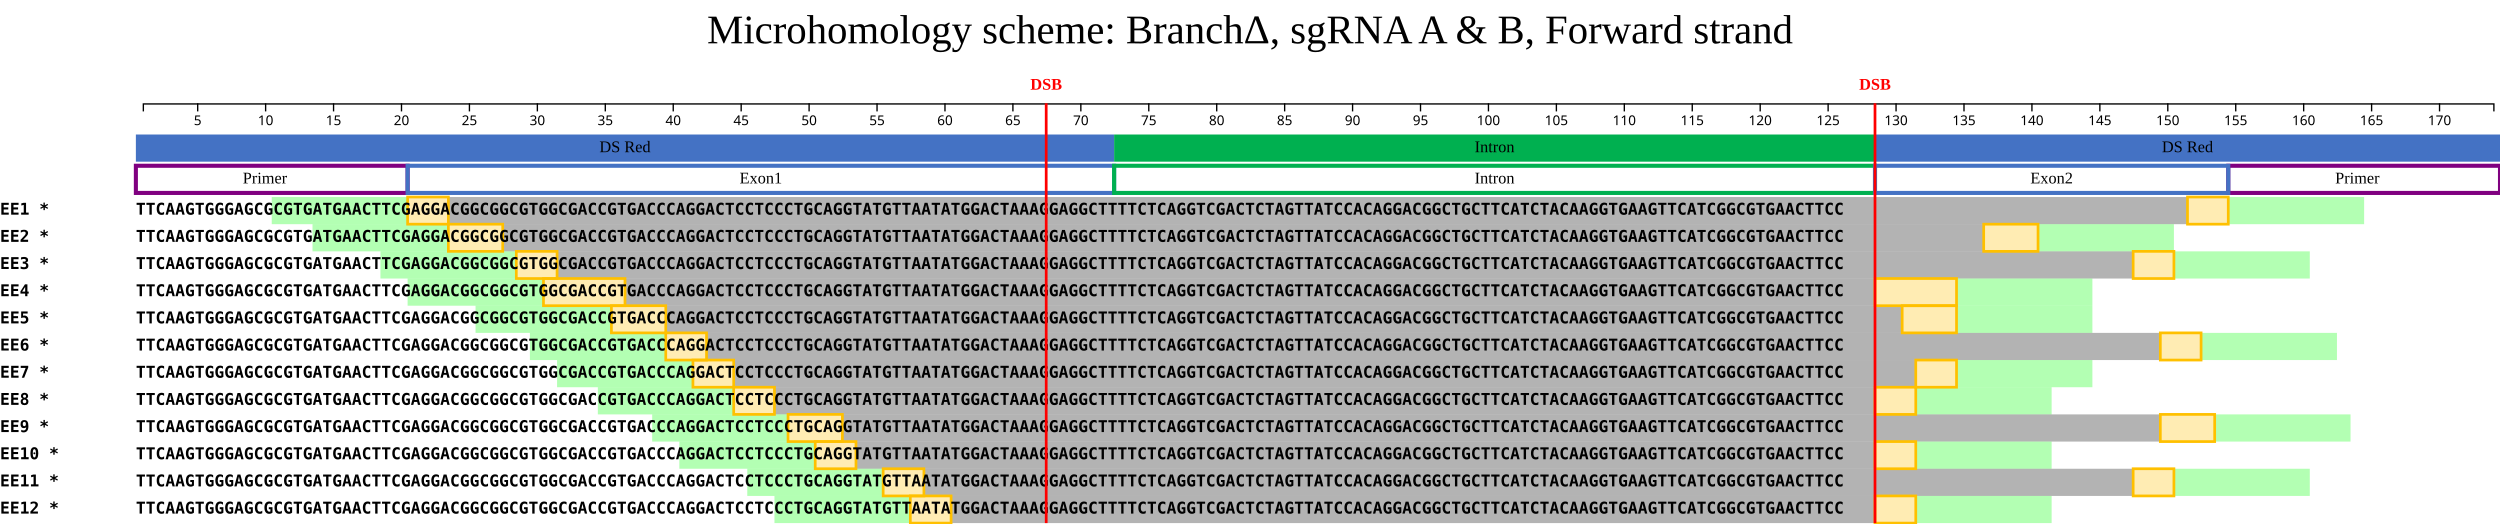
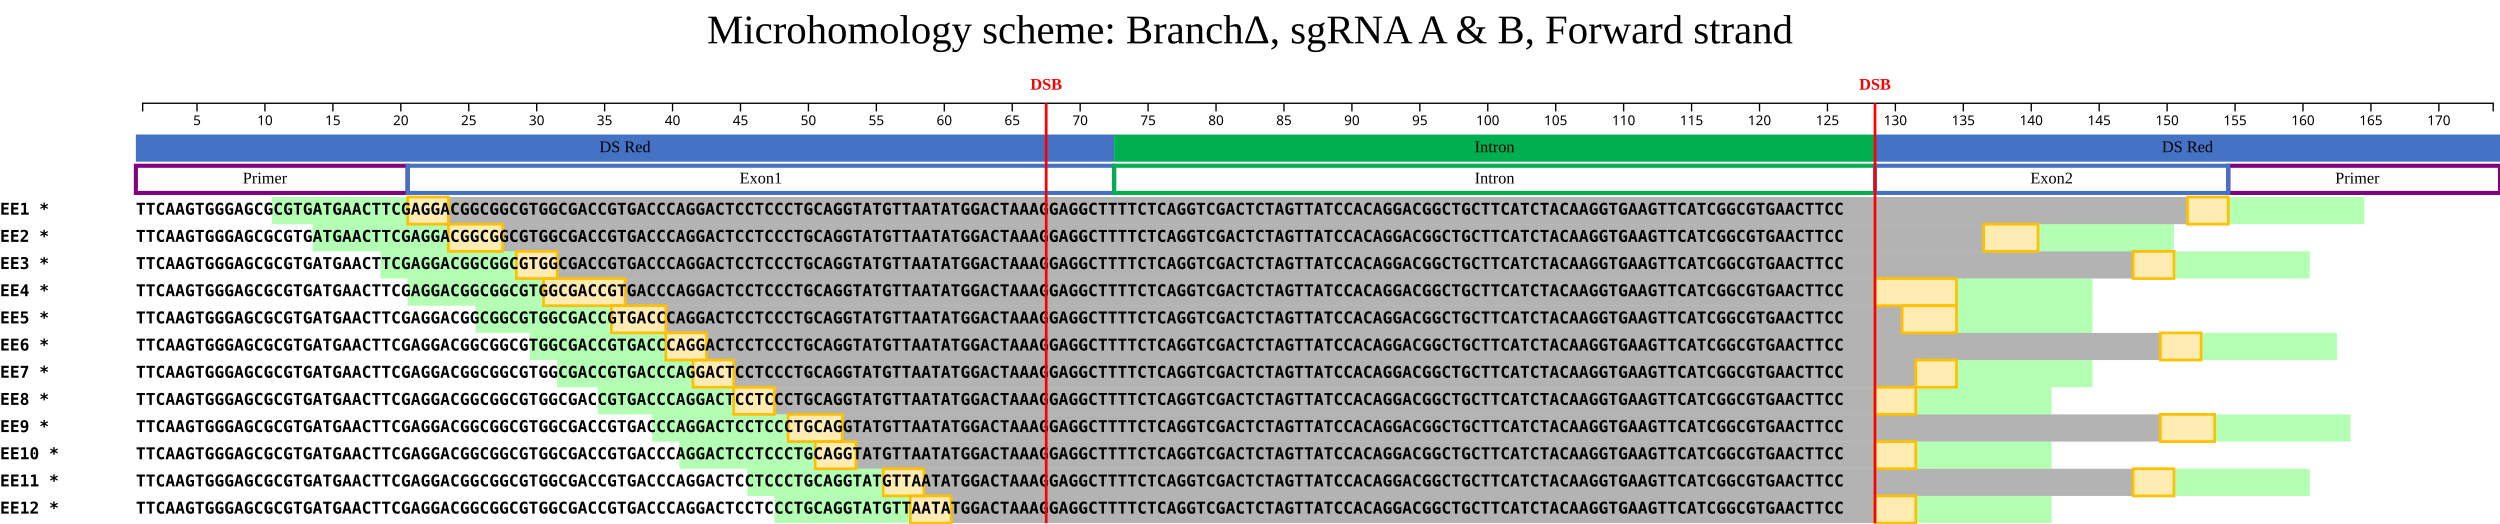
<svg width="1840" height="385">
  <g width="1840" height="50">
    <text x="920" y="25" style="text-anchor: middle; dominant-baseline: middle; overflow: visible; font-size: 30px;">Microhomology scheme: BranchΔ, sgRNA A &amp; B, Forward strand</text>
  </g>
  <g transform="translate(0, 53)" width="1840" height="332">
    <g transform="translate(100, 23)" width="1740" height="20">
      <g fill="none" font-size="10" font-family="sans-serif" text-anchor="middle">
-         <path class="domain" stroke="currentColor" d="M5.5,6V0.5H1735.5V6" />
-         <g class="tick" opacity="1" transform="translate(45.5,0)">
+         <path class="domain" stroke="currentColor" d="M5,6V0H1735V6" />
+         <g class="tick" opacity="1" transform="translate(45,0)">
          <line stroke="currentColor" y2="6" />
          <text fill="currentColor" y="9" dy="0.71em">5</text>
        </g>
-         <g class="tick" opacity="1" transform="translate(95.5,0)">
+         <g class="tick" opacity="1" transform="translate(95,0)">
          <line stroke="currentColor" y2="6" />
          <text fill="currentColor" y="9" dy="0.71em">10</text>
        </g>
-         <g class="tick" opacity="1" transform="translate(145.5,0)">
+         <g class="tick" opacity="1" transform="translate(145,0)">
          <line stroke="currentColor" y2="6" />
          <text fill="currentColor" y="9" dy="0.71em">15</text>
        </g>
-         <g class="tick" opacity="1" transform="translate(195.5,0)">
+         <g class="tick" opacity="1" transform="translate(195,0)">
          <line stroke="currentColor" y2="6" />
          <text fill="currentColor" y="9" dy="0.71em">20</text>
        </g>
-         <g class="tick" opacity="1" transform="translate(245.5,0)">
+         <g class="tick" opacity="1" transform="translate(245,0)">
          <line stroke="currentColor" y2="6" />
          <text fill="currentColor" y="9" dy="0.71em">25</text>
        </g>
-         <g class="tick" opacity="1" transform="translate(295.5,0)">
+         <g class="tick" opacity="1" transform="translate(295,0)">
          <line stroke="currentColor" y2="6" />
          <text fill="currentColor" y="9" dy="0.71em">30</text>
        </g>
-         <g class="tick" opacity="1" transform="translate(345.5,0)">
+         <g class="tick" opacity="1" transform="translate(345,0)">
          <line stroke="currentColor" y2="6" />
          <text fill="currentColor" y="9" dy="0.71em">35</text>
        </g>
-         <g class="tick" opacity="1" transform="translate(395.5,0)">
+         <g class="tick" opacity="1" transform="translate(395,0)">
          <line stroke="currentColor" y2="6" />
          <text fill="currentColor" y="9" dy="0.71em">40</text>
        </g>
-         <g class="tick" opacity="1" transform="translate(445.5,0)">
+         <g class="tick" opacity="1" transform="translate(445,0)">
          <line stroke="currentColor" y2="6" />
          <text fill="currentColor" y="9" dy="0.71em">45</text>
        </g>
-         <g class="tick" opacity="1" transform="translate(495.5,0)">
+         <g class="tick" opacity="1" transform="translate(495,0)">
          <line stroke="currentColor" y2="6" />
          <text fill="currentColor" y="9" dy="0.71em">50</text>
        </g>
-         <g class="tick" opacity="1" transform="translate(545.5,0)">
+         <g class="tick" opacity="1" transform="translate(545,0)">
          <line stroke="currentColor" y2="6" />
          <text fill="currentColor" y="9" dy="0.71em">55</text>
        </g>
-         <g class="tick" opacity="1" transform="translate(595.5,0)">
+         <g class="tick" opacity="1" transform="translate(595,0)">
          <line stroke="currentColor" y2="6" />
          <text fill="currentColor" y="9" dy="0.71em">60</text>
        </g>
-         <g class="tick" opacity="1" transform="translate(645.5,0)">
+         <g class="tick" opacity="1" transform="translate(645,0)">
          <line stroke="currentColor" y2="6" />
          <text fill="currentColor" y="9" dy="0.71em">65</text>
        </g>
-         <g class="tick" opacity="1" transform="translate(695.5,0)">
+         <g class="tick" opacity="1" transform="translate(695,0)">
          <line stroke="currentColor" y2="6" />
          <text fill="currentColor" y="9" dy="0.71em">70</text>
        </g>
-         <g class="tick" opacity="1" transform="translate(745.5,0)">
+         <g class="tick" opacity="1" transform="translate(745,0)">
          <line stroke="currentColor" y2="6" />
          <text fill="currentColor" y="9" dy="0.71em">75</text>
        </g>
-         <g class="tick" opacity="1" transform="translate(795.5,0)">
+         <g class="tick" opacity="1" transform="translate(795,0)">
          <line stroke="currentColor" y2="6" />
          <text fill="currentColor" y="9" dy="0.71em">80</text>
        </g>
-         <g class="tick" opacity="1" transform="translate(845.5,0)">
+         <g class="tick" opacity="1" transform="translate(845,0)">
          <line stroke="currentColor" y2="6" />
          <text fill="currentColor" y="9" dy="0.71em">85</text>
        </g>
-         <g class="tick" opacity="1" transform="translate(895.5,0)">
+         <g class="tick" opacity="1" transform="translate(895,0)">
          <line stroke="currentColor" y2="6" />
          <text fill="currentColor" y="9" dy="0.71em">90</text>
        </g>
-         <g class="tick" opacity="1" transform="translate(945.5,0)">
+         <g class="tick" opacity="1" transform="translate(945,0)">
          <line stroke="currentColor" y2="6" />
          <text fill="currentColor" y="9" dy="0.71em">95</text>
        </g>
-         <g class="tick" opacity="1" transform="translate(995.5,0)">
+         <g class="tick" opacity="1" transform="translate(995,0)">
          <line stroke="currentColor" y2="6" />
          <text fill="currentColor" y="9" dy="0.71em">100</text>
        </g>
-         <g class="tick" opacity="1" transform="translate(1045.5,0)">
+         <g class="tick" opacity="1" transform="translate(1045,0)">
          <line stroke="currentColor" y2="6" />
          <text fill="currentColor" y="9" dy="0.71em">105</text>
        </g>
-         <g class="tick" opacity="1" transform="translate(1095.5,0)">
+         <g class="tick" opacity="1" transform="translate(1095,0)">
          <line stroke="currentColor" y2="6" />
          <text fill="currentColor" y="9" dy="0.71em">110</text>
        </g>
-         <g class="tick" opacity="1" transform="translate(1145.5,0)">
+         <g class="tick" opacity="1" transform="translate(1145,0)">
          <line stroke="currentColor" y2="6" />
          <text fill="currentColor" y="9" dy="0.71em">115</text>
        </g>
-         <g class="tick" opacity="1" transform="translate(1195.5,0)">
+         <g class="tick" opacity="1" transform="translate(1195,0)">
          <line stroke="currentColor" y2="6" />
          <text fill="currentColor" y="9" dy="0.71em">120</text>
        </g>
-         <g class="tick" opacity="1" transform="translate(1245.5,0)">
+         <g class="tick" opacity="1" transform="translate(1245,0)">
          <line stroke="currentColor" y2="6" />
          <text fill="currentColor" y="9" dy="0.71em">125</text>
        </g>
-         <g class="tick" opacity="1" transform="translate(1295.5,0)">
+         <g class="tick" opacity="1" transform="translate(1295,0)">
          <line stroke="currentColor" y2="6" />
          <text fill="currentColor" y="9" dy="0.71em">130</text>
        </g>
-         <g class="tick" opacity="1" transform="translate(1345.5,0)">
+         <g class="tick" opacity="1" transform="translate(1345,0)">
          <line stroke="currentColor" y2="6" />
          <text fill="currentColor" y="9" dy="0.71em">135</text>
        </g>
-         <g class="tick" opacity="1" transform="translate(1395.5,0)">
+         <g class="tick" opacity="1" transform="translate(1395,0)">
          <line stroke="currentColor" y2="6" />
          <text fill="currentColor" y="9" dy="0.71em">140</text>
        </g>
-         <g class="tick" opacity="1" transform="translate(1445.5,0)">
+         <g class="tick" opacity="1" transform="translate(1445,0)">
          <line stroke="currentColor" y2="6" />
          <text fill="currentColor" y="9" dy="0.71em">145</text>
        </g>
-         <g class="tick" opacity="1" transform="translate(1495.5,0)">
+         <g class="tick" opacity="1" transform="translate(1495,0)">
          <line stroke="currentColor" y2="6" />
          <text fill="currentColor" y="9" dy="0.71em">150</text>
        </g>
-         <g class="tick" opacity="1" transform="translate(1545.5,0)">
+         <g class="tick" opacity="1" transform="translate(1545,0)">
          <line stroke="currentColor" y2="6" />
          <text fill="currentColor" y="9" dy="0.71em">155</text>
        </g>
-         <g class="tick" opacity="1" transform="translate(1595.5,0)">
+         <g class="tick" opacity="1" transform="translate(1595,0)">
          <line stroke="currentColor" y2="6" />
          <text fill="currentColor" y="9" dy="0.71em">160</text>
        </g>
-         <g class="tick" opacity="1" transform="translate(1645.5,0)">
+         <g class="tick" opacity="1" transform="translate(1645,0)">
          <line stroke="currentColor" y2="6" />
          <text fill="currentColor" y="9" dy="0.71em">165</text>
        </g>
-         <g class="tick" opacity="1" transform="translate(1695.5,0)">
+         <g class="tick" opacity="1" transform="translate(1695,0)">
          <line stroke="currentColor" y2="6" />
          <text fill="currentColor" y="9" dy="0.71em">170</text>
        </g>
      </g>
    </g>
    <g transform="translate(100, 46)" width="1740" height="20" style="overflow: visible;">
      <rect x="0" y="0" width="720" height="20" style="fill: rgb(68, 114, 196);" />
      <text text-anchor="middle" transform="translate(360, 10)" dy=".5ex">DS Red</text>
      <rect x="720" y="0" width="560" height="20" style="fill: rgb(0, 176, 80);" />
      <text text-anchor="middle" transform="translate(1000, 10)" dy=".5ex">Intron</text>
      <rect x="1280" y="0" width="460" height="20" style="fill: rgb(68, 114, 196);" />
      <text text-anchor="middle" transform="translate(1510, 10)" dy=".5ex">DS Red</text>
    </g>
    <g transform="translate(100, 69)" width="1740" height="20">
      <rect x="0" y="0" width="200" height="20" style="fill: rgba(0, 0, 0, 0); fill-opacity: 0; stroke: purple; stroke-opacity: 1; stroke-width: 3;" />
      <text text-anchor="middle" x="95" y="10" dy=".5ex">Primer</text>
      <rect x="1540" y="0" width="200" height="20" style="fill: rgba(0, 0, 0, 0); fill-opacity: 0; stroke: purple; stroke-opacity: 1; stroke-width: 3;" />
      <text text-anchor="middle" x="1635" y="10" dy=".5ex">Primer</text>
    </g>
    <g transform="translate(100, 69)" width="1740" height="20">
      <rect x="200" y="0" width="520" height="20" style="fill: rgba(0, 0, 0, 0); fill-opacity: 0; stroke: rgb(68, 114, 196); stroke-opacity: 1; stroke-width: 3;" />
      <text text-anchor="middle" transform="translate(460, 10)" dy=".5ex">Exon1</text>
      <rect x="720" y="0" width="560" height="20" style="fill: rgba(0, 0, 0, 0); fill-opacity: 0; stroke: rgb(0, 176, 80); stroke-opacity: 1; stroke-width: 3;" />
      <text text-anchor="middle" transform="translate(1000, 10)" dy=".5ex">Intron</text>
      <rect x="1280" y="0" width="260" height="20" style="fill: rgba(0, 0, 0, 0); fill-opacity: 0; stroke: rgb(68, 114, 196); stroke-opacity: 1; stroke-width: 3;" />
      <text text-anchor="middle" transform="translate(1410, 10)" dy=".5ex">Exon2</text>
    </g>
    <g transform="translate(0, 92)" width="100" height="240" style="overflow: visible;">
      <g transform="translate(0, 0)" width="100" height="20" style="overflow: visible;">
        <text x="0" y="10" dy=".5ex" style="font-family: monospace; font-weight: bold;">EE1 *</text>
      </g>
      <g transform="translate(0, 20)" width="100" height="20" style="overflow: visible;">
        <text x="0" y="10" dy=".5ex" style="font-family: monospace; font-weight: bold;">EE2 *</text>
      </g>
      <g transform="translate(0, 40)" width="100" height="20" style="overflow: visible;">
        <text x="0" y="10" dy=".5ex" style="font-family: monospace; font-weight: bold;">EE3 *</text>
      </g>
      <g transform="translate(0, 60)" width="100" height="20" style="overflow: visible;">
        <text x="0" y="10" dy=".5ex" style="font-family: monospace; font-weight: bold;">EE4 *</text>
      </g>
      <g transform="translate(0, 80)" width="100" height="20" style="overflow: visible;">
        <text x="0" y="10" dy=".5ex" style="font-family: monospace; font-weight: bold;">EE5 *</text>
      </g>
      <g transform="translate(0, 100)" width="100" height="20" style="overflow: visible;">
        <text x="0" y="10" dy=".5ex" style="font-family: monospace; font-weight: bold;">EE6 *</text>
      </g>
      <g transform="translate(0, 120)" width="100" height="20" style="overflow: visible;">
        <text x="0" y="10" dy=".5ex" style="font-family: monospace; font-weight: bold;">EE7 *</text>
      </g>
      <g transform="translate(0, 140)" width="100" height="20" style="overflow: visible;">
        <text x="0" y="10" dy=".5ex" style="font-family: monospace; font-weight: bold;">EE8 *</text>
      </g>
      <g transform="translate(0, 160)" width="100" height="20" style="overflow: visible;">
        <text x="0" y="10" dy=".5ex" style="font-family: monospace; font-weight: bold;">EE9 *</text>
      </g>
      <g transform="translate(0, 180)" width="100" height="20" style="overflow: visible;">
        <text x="0" y="10" dy=".5ex" style="font-family: monospace; font-weight: bold;">EE10 *</text>
      </g>
      <g transform="translate(0, 200)" width="100" height="20" style="overflow: visible;">
        <text x="0" y="10" dy=".5ex" style="font-family: monospace; font-weight: bold;">EE11 *</text>
      </g>
      <g transform="translate(0, 220)" width="100" height="20" style="overflow: visible;">
        <text x="0" y="10" dy=".5ex" style="font-family: monospace; font-weight: bold;">EE12 *</text>
      </g>
    </g>
    <g transform="translate(100, 92)" height="240" style="overflow: visible;">
      <rect x="100" y="0" width="100" height="20" style="fill: rgb(0, 255, 0); opacity: 0.3;" />
      <rect x="1540" y="0" width="100" height="20" style="fill: rgb(0, 255, 0); opacity: 0.3;" />
      <rect x="230" y="0" width="1280" height="20" opacity="0.3" style="fill: black;" />
      <rect x="130" y="20" width="100" height="20" style="fill: rgb(0, 255, 0); opacity: 0.3;" />
      <rect x="1400" y="20" width="100" height="20" style="fill: rgb(0, 255, 0); opacity: 0.3;" />
      <rect x="270" y="20" width="1090" height="20" opacity="0.3" style="fill: black;" />
      <rect x="180" y="40" width="100" height="20" style="fill: rgb(0, 255, 0); opacity: 0.3;" />
      <rect x="1500" y="40" width="100" height="20" style="fill: rgb(0, 255, 0); opacity: 0.3;" />
      <rect x="310" y="40" width="1160" height="20" opacity="0.3" style="fill: black;" />
      <rect x="200" y="60" width="100" height="20" style="fill: rgb(0, 255, 0); opacity: 0.3;" />
      <rect x="1340" y="60" width="100" height="20" style="fill: rgb(0, 255, 0); opacity: 0.3;" />
      <rect x="360" y="60" width="920" height="20" opacity="0.3" style="fill: black;" />
      <rect x="250" y="80" width="100" height="20" style="fill: rgb(0, 255, 0); opacity: 0.3;" />
      <rect x="1340" y="80" width="100" height="20" style="fill: rgb(0, 255, 0); opacity: 0.3;" />
      <rect x="390" y="80" width="910" height="20" opacity="0.3" style="fill: black;" />
      <rect x="290" y="100" width="100" height="20" style="fill: rgb(0, 255, 0); opacity: 0.3;" />
      <rect x="1520" y="100" width="100" height="20" style="fill: rgb(0, 255, 0); opacity: 0.3;" />
      <rect x="420" y="100" width="1070" height="20" opacity="0.3" style="fill: black;" />
      <rect x="310" y="120" width="100" height="20" style="fill: rgb(0, 255, 0); opacity: 0.3;" />
      <rect x="1340" y="120" width="100" height="20" style="fill: rgb(0, 255, 0); opacity: 0.3;" />
      <rect x="440" y="120" width="870" height="20" opacity="0.3" style="fill: black;" />
      <rect x="340" y="140" width="100" height="20" style="fill: rgb(0, 255, 0); opacity: 0.3;" />
      <rect x="1310" y="140" width="100" height="20" style="fill: rgb(0, 255, 0); opacity: 0.3;" />
      <rect x="470" y="140" width="810" height="20" opacity="0.3" style="fill: black;" />
      <rect x="380" y="160" width="100" height="20" style="fill: rgb(0, 255, 0); opacity: 0.3;" />
      <rect x="1530" y="160" width="100" height="20" style="fill: rgb(0, 255, 0); opacity: 0.3;" />
      <rect x="520" y="160" width="970" height="20" opacity="0.3" style="fill: black;" />
      <rect x="400" y="180" width="100" height="20" style="fill: rgb(0, 255, 0); opacity: 0.3;" />
      <rect x="1310" y="180" width="100" height="20" style="fill: rgb(0, 255, 0); opacity: 0.3;" />
      <rect x="530" y="180" width="750" height="20" opacity="0.3" style="fill: black;" />
      <rect x="450" y="200" width="100" height="20" style="fill: rgb(0, 255, 0); opacity: 0.3;" />
      <rect x="1500" y="200" width="100" height="20" style="fill: rgb(0, 255, 0); opacity: 0.3;" />
      <rect x="580" y="200" width="890" height="20" opacity="0.3" style="fill: black;" />
      <rect x="470" y="220" width="100" height="20" style="fill: rgb(0, 255, 0); opacity: 0.3;" />
      <rect x="1310" y="220" width="100" height="20" style="fill: rgb(0, 255, 0); opacity: 0.3;" />
      <rect x="600" y="220" width="680" height="20" opacity="0.3" style="fill: black;" />
      <rect x="200" y="0" width="30" height="20" style="fill: rgb(255, 192, 0); fill-opacity: 0.3; stroke: rgb(255, 192, 0); stroke-opacity: 1; stroke-width: 2;" />
      <rect x="1510" y="0" width="30" height="20" style="fill: rgb(255, 192, 0); fill-opacity: 0.3; stroke: rgb(255, 192, 0); stroke-opacity: 1; stroke-width: 2;" />
      <g width="1740" height="20" transform="translate(0, 0)">
        <text x="0" y="10" dy=".5ex" textLength="1740" style="font-family: monospace; font-weight: bold;">TTCAAGTGGGAGCGCGTGATGAACTTCGAGGACGGCGGCGTGGCGACCGTGACCCAGGACTCCTCCCTGCAGGTATGTTAATATGGACTAAAGGAGGCTTTTCTCAGGTCGACTCTAGTTATCCACAGGACGGCTGCTTCATCTACAAGGTGAAGTTCATCGGCGTGAACTTCC</text>
      </g>
      <rect x="230" y="20" width="40" height="20" style="fill: rgb(255, 192, 0); fill-opacity: 0.3; stroke: rgb(255, 192, 0); stroke-opacity: 1; stroke-width: 2;" />
      <rect x="1360" y="20" width="40" height="20" style="fill: rgb(255, 192, 0); fill-opacity: 0.3; stroke: rgb(255, 192, 0); stroke-opacity: 1; stroke-width: 2;" />
      <g width="1740" height="20" transform="translate(0, 20)">
        <text x="0" y="10" dy=".5ex" textLength="1740" style="font-family: monospace; font-weight: bold;">TTCAAGTGGGAGCGCGTGATGAACTTCGAGGACGGCGGCGTGGCGACCGTGACCCAGGACTCCTCCCTGCAGGTATGTTAATATGGACTAAAGGAGGCTTTTCTCAGGTCGACTCTAGTTATCCACAGGACGGCTGCTTCATCTACAAGGTGAAGTTCATCGGCGTGAACTTCC</text>
      </g>
      <rect x="280" y="40" width="30" height="20" style="fill: rgb(255, 192, 0); fill-opacity: 0.3; stroke: rgb(255, 192, 0); stroke-opacity: 1; stroke-width: 2;" />
      <rect x="1470" y="40" width="30" height="20" style="fill: rgb(255, 192, 0); fill-opacity: 0.3; stroke: rgb(255, 192, 0); stroke-opacity: 1; stroke-width: 2;" />
      <g width="1740" height="20" transform="translate(0, 40)">
        <text x="0" y="10" dy=".5ex" textLength="1740" style="font-family: monospace; font-weight: bold;">TTCAAGTGGGAGCGCGTGATGAACTTCGAGGACGGCGGCGTGGCGACCGTGACCCAGGACTCCTCCCTGCAGGTATGTTAATATGGACTAAAGGAGGCTTTTCTCAGGTCGACTCTAGTTATCCACAGGACGGCTGCTTCATCTACAAGGTGAAGTTCATCGGCGTGAACTTCC</text>
      </g>
      <rect x="300" y="60" width="60" height="20" style="fill: rgb(255, 192, 0); fill-opacity: 0.3; stroke: rgb(255, 192, 0); stroke-opacity: 1; stroke-width: 2;" />
      <rect x="1280" y="60" width="60" height="20" style="fill: rgb(255, 192, 0); fill-opacity: 0.3; stroke: rgb(255, 192, 0); stroke-opacity: 1; stroke-width: 2;" />
      <g width="1740" height="20" transform="translate(0, 60)">
        <text x="0" y="10" dy=".5ex" textLength="1740" style="font-family: monospace; font-weight: bold;">TTCAAGTGGGAGCGCGTGATGAACTTCGAGGACGGCGGCGTGGCGACCGTGACCCAGGACTCCTCCCTGCAGGTATGTTAATATGGACTAAAGGAGGCTTTTCTCAGGTCGACTCTAGTTATCCACAGGACGGCTGCTTCATCTACAAGGTGAAGTTCATCGGCGTGAACTTCC</text>
      </g>
      <rect x="350" y="80" width="40" height="20" style="fill: rgb(255, 192, 0); fill-opacity: 0.3; stroke: rgb(255, 192, 0); stroke-opacity: 1; stroke-width: 2;" />
      <rect x="1300" y="80" width="40" height="20" style="fill: rgb(255, 192, 0); fill-opacity: 0.3; stroke: rgb(255, 192, 0); stroke-opacity: 1; stroke-width: 2;" />
      <g width="1740" height="20" transform="translate(0, 80)">
        <text x="0" y="10" dy=".5ex" textLength="1740" style="font-family: monospace; font-weight: bold;">TTCAAGTGGGAGCGCGTGATGAACTTCGAGGACGGCGGCGTGGCGACCGTGACCCAGGACTCCTCCCTGCAGGTATGTTAATATGGACTAAAGGAGGCTTTTCTCAGGTCGACTCTAGTTATCCACAGGACGGCTGCTTCATCTACAAGGTGAAGTTCATCGGCGTGAACTTCC</text>
      </g>
      <rect x="390" y="100" width="30" height="20" style="fill: rgb(255, 192, 0); fill-opacity: 0.3; stroke: rgb(255, 192, 0); stroke-opacity: 1; stroke-width: 2;" />
      <rect x="1490" y="100" width="30" height="20" style="fill: rgb(255, 192, 0); fill-opacity: 0.3; stroke: rgb(255, 192, 0); stroke-opacity: 1; stroke-width: 2;" />
      <g width="1740" height="20" transform="translate(0, 100)">
        <text x="0" y="10" dy=".5ex" textLength="1740" style="font-family: monospace; font-weight: bold;">TTCAAGTGGGAGCGCGTGATGAACTTCGAGGACGGCGGCGTGGCGACCGTGACCCAGGACTCCTCCCTGCAGGTATGTTAATATGGACTAAAGGAGGCTTTTCTCAGGTCGACTCTAGTTATCCACAGGACGGCTGCTTCATCTACAAGGTGAAGTTCATCGGCGTGAACTTCC</text>
      </g>
      <rect x="410" y="120" width="30" height="20" style="fill: rgb(255, 192, 0); fill-opacity: 0.3; stroke: rgb(255, 192, 0); stroke-opacity: 1; stroke-width: 2;" />
      <rect x="1310" y="120" width="30" height="20" style="fill: rgb(255, 192, 0); fill-opacity: 0.3; stroke: rgb(255, 192, 0); stroke-opacity: 1; stroke-width: 2;" />
      <g width="1740" height="20" transform="translate(0, 120)">
        <text x="0" y="10" dy=".5ex" textLength="1740" style="font-family: monospace; font-weight: bold;">TTCAAGTGGGAGCGCGTGATGAACTTCGAGGACGGCGGCGTGGCGACCGTGACCCAGGACTCCTCCCTGCAGGTATGTTAATATGGACTAAAGGAGGCTTTTCTCAGGTCGACTCTAGTTATCCACAGGACGGCTGCTTCATCTACAAGGTGAAGTTCATCGGCGTGAACTTCC</text>
      </g>
      <rect x="440" y="140" width="30" height="20" style="fill: rgb(255, 192, 0); fill-opacity: 0.3; stroke: rgb(255, 192, 0); stroke-opacity: 1; stroke-width: 2;" />
      <rect x="1280" y="140" width="30" height="20" style="fill: rgb(255, 192, 0); fill-opacity: 0.3; stroke: rgb(255, 192, 0); stroke-opacity: 1; stroke-width: 2;" />
      <g width="1740" height="20" transform="translate(0, 140)">
        <text x="0" y="10" dy=".5ex" textLength="1740" style="font-family: monospace; font-weight: bold;">TTCAAGTGGGAGCGCGTGATGAACTTCGAGGACGGCGGCGTGGCGACCGTGACCCAGGACTCCTCCCTGCAGGTATGTTAATATGGACTAAAGGAGGCTTTTCTCAGGTCGACTCTAGTTATCCACAGGACGGCTGCTTCATCTACAAGGTGAAGTTCATCGGCGTGAACTTCC</text>
      </g>
      <rect x="480" y="160" width="40" height="20" style="fill: rgb(255, 192, 0); fill-opacity: 0.3; stroke: rgb(255, 192, 0); stroke-opacity: 1; stroke-width: 2;" />
      <rect x="1490" y="160" width="40" height="20" style="fill: rgb(255, 192, 0); fill-opacity: 0.3; stroke: rgb(255, 192, 0); stroke-opacity: 1; stroke-width: 2;" />
      <g width="1740" height="20" transform="translate(0, 160)">
        <text x="0" y="10" dy=".5ex" textLength="1740" style="font-family: monospace; font-weight: bold;">TTCAAGTGGGAGCGCGTGATGAACTTCGAGGACGGCGGCGTGGCGACCGTGACCCAGGACTCCTCCCTGCAGGTATGTTAATATGGACTAAAGGAGGCTTTTCTCAGGTCGACTCTAGTTATCCACAGGACGGCTGCTTCATCTACAAGGTGAAGTTCATCGGCGTGAACTTCC</text>
      </g>
      <rect x="500" y="180" width="30" height="20" style="fill: rgb(255, 192, 0); fill-opacity: 0.3; stroke: rgb(255, 192, 0); stroke-opacity: 1; stroke-width: 2;" />
      <rect x="1280" y="180" width="30" height="20" style="fill: rgb(255, 192, 0); fill-opacity: 0.3; stroke: rgb(255, 192, 0); stroke-opacity: 1; stroke-width: 2;" />
      <g width="1740" height="20" transform="translate(0, 180)">
        <text x="0" y="10" dy=".5ex" textLength="1740" style="font-family: monospace; font-weight: bold;">TTCAAGTGGGAGCGCGTGATGAACTTCGAGGACGGCGGCGTGGCGACCGTGACCCAGGACTCCTCCCTGCAGGTATGTTAATATGGACTAAAGGAGGCTTTTCTCAGGTCGACTCTAGTTATCCACAGGACGGCTGCTTCATCTACAAGGTGAAGTTCATCGGCGTGAACTTCC</text>
      </g>
      <rect x="550" y="200" width="30" height="20" style="fill: rgb(255, 192, 0); fill-opacity: 0.3; stroke: rgb(255, 192, 0); stroke-opacity: 1; stroke-width: 2;" />
      <rect x="1470" y="200" width="30" height="20" style="fill: rgb(255, 192, 0); fill-opacity: 0.3; stroke: rgb(255, 192, 0); stroke-opacity: 1; stroke-width: 2;" />
      <g width="1740" height="20" transform="translate(0, 200)">
        <text x="0" y="10" dy=".5ex" textLength="1740" style="font-family: monospace; font-weight: bold;">TTCAAGTGGGAGCGCGTGATGAACTTCGAGGACGGCGGCGTGGCGACCGTGACCCAGGACTCCTCCCTGCAGGTATGTTAATATGGACTAAAGGAGGCTTTTCTCAGGTCGACTCTAGTTATCCACAGGACGGCTGCTTCATCTACAAGGTGAAGTTCATCGGCGTGAACTTCC</text>
      </g>
      <rect x="570" y="220" width="30" height="20" style="fill: rgb(255, 192, 0); fill-opacity: 0.3; stroke: rgb(255, 192, 0); stroke-opacity: 1; stroke-width: 2;" />
      <rect x="1280" y="220" width="30" height="20" style="fill: rgb(255, 192, 0); fill-opacity: 0.3; stroke: rgb(255, 192, 0); stroke-opacity: 1; stroke-width: 2;" />
      <g width="1740" height="20" transform="translate(0, 220)">
        <text x="0" y="10" dy=".5ex" textLength="1740" style="font-family: monospace; font-weight: bold;">TTCAAGTGGGAGCGCGTGATGAACTTCGAGGACGGCGGCGTGGCGACCGTGACCCAGGACTCCTCCCTGCAGGTATGTTAATATGGACTAAAGGAGGCTTTTCTCAGGTCGACTCTAGTTATCCACAGGACGGCTGCTTCATCTACAAGGTGAAGTTCATCGGCGTGAACTTCC</text>
      </g>
    </g>
    <line x1="770" x2="770" y1="23" y2="332" style="stroke: red; stroke-width: 2;" />
    <text text-anchor="middle" x="770" y="10" dy=".5ex" style="fill: red; font-weight: bold;">DSB</text>
    <line x1="1380" x2="1380" y1="23" y2="332" style="stroke: red; stroke-width: 2;" />
    <text text-anchor="middle" x="1380" y="10" dy=".5ex" style="fill: red; font-weight: bold;">DSB</text>
  </g>
</svg>
